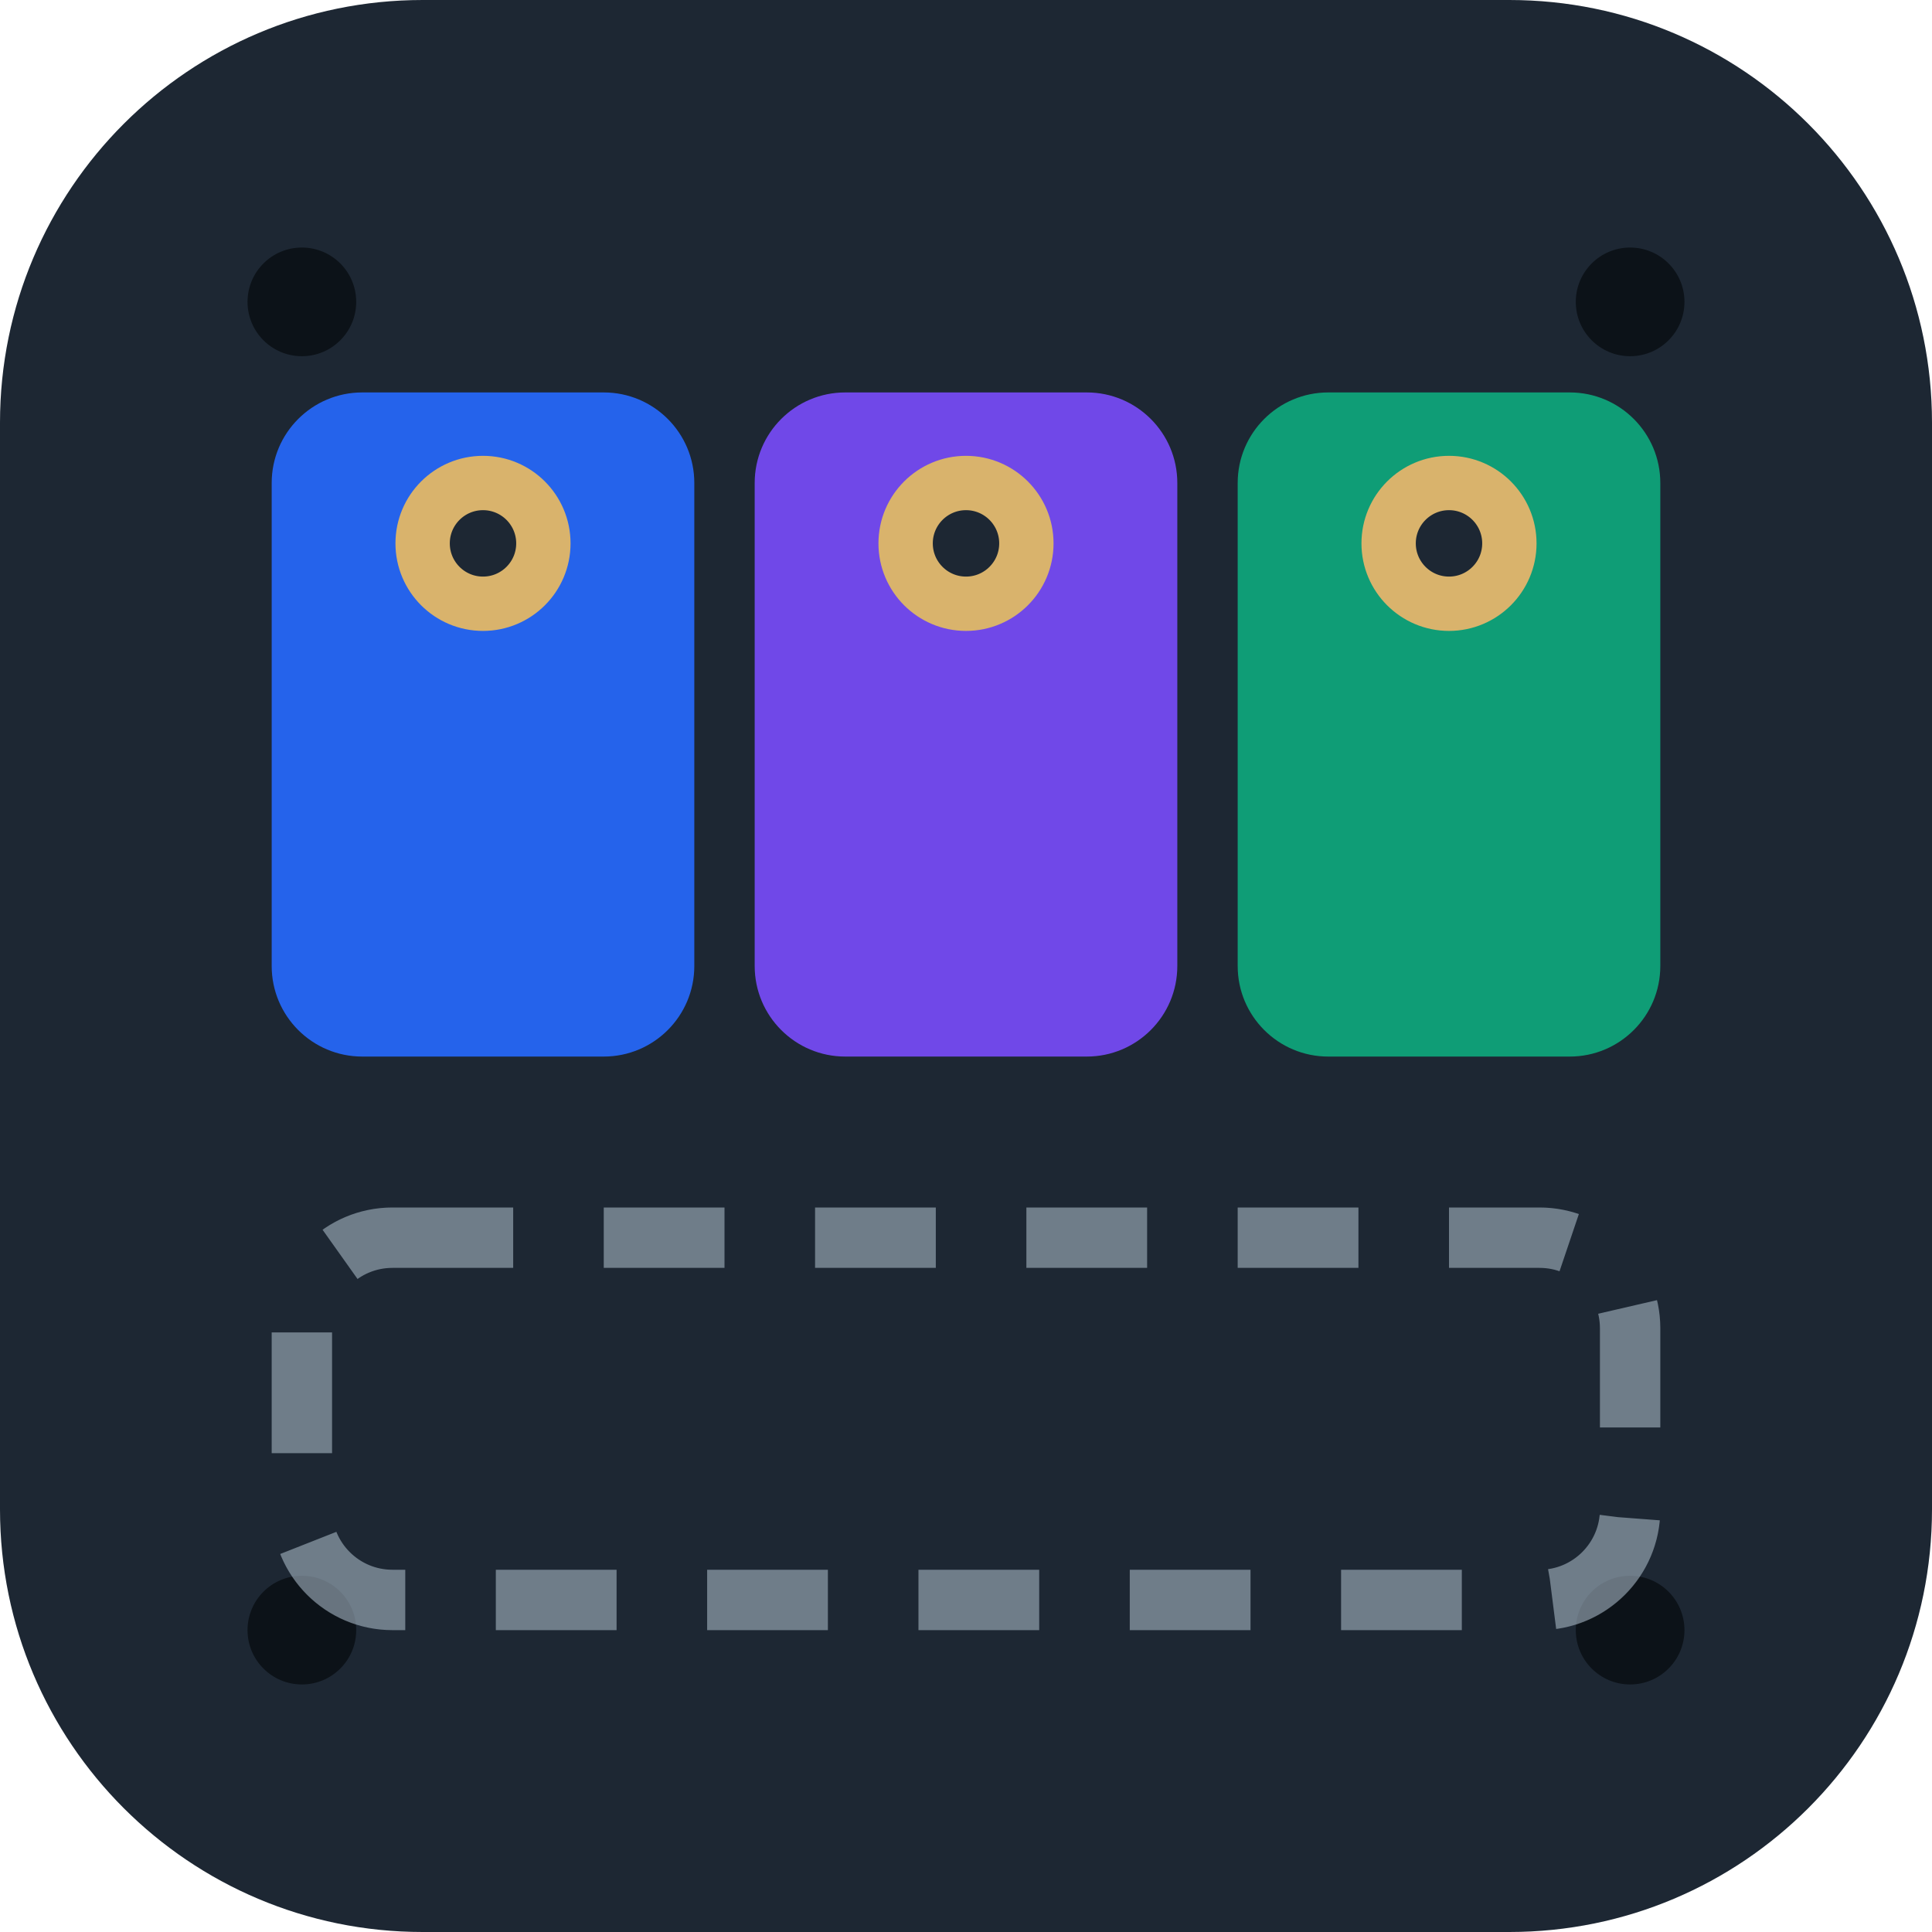
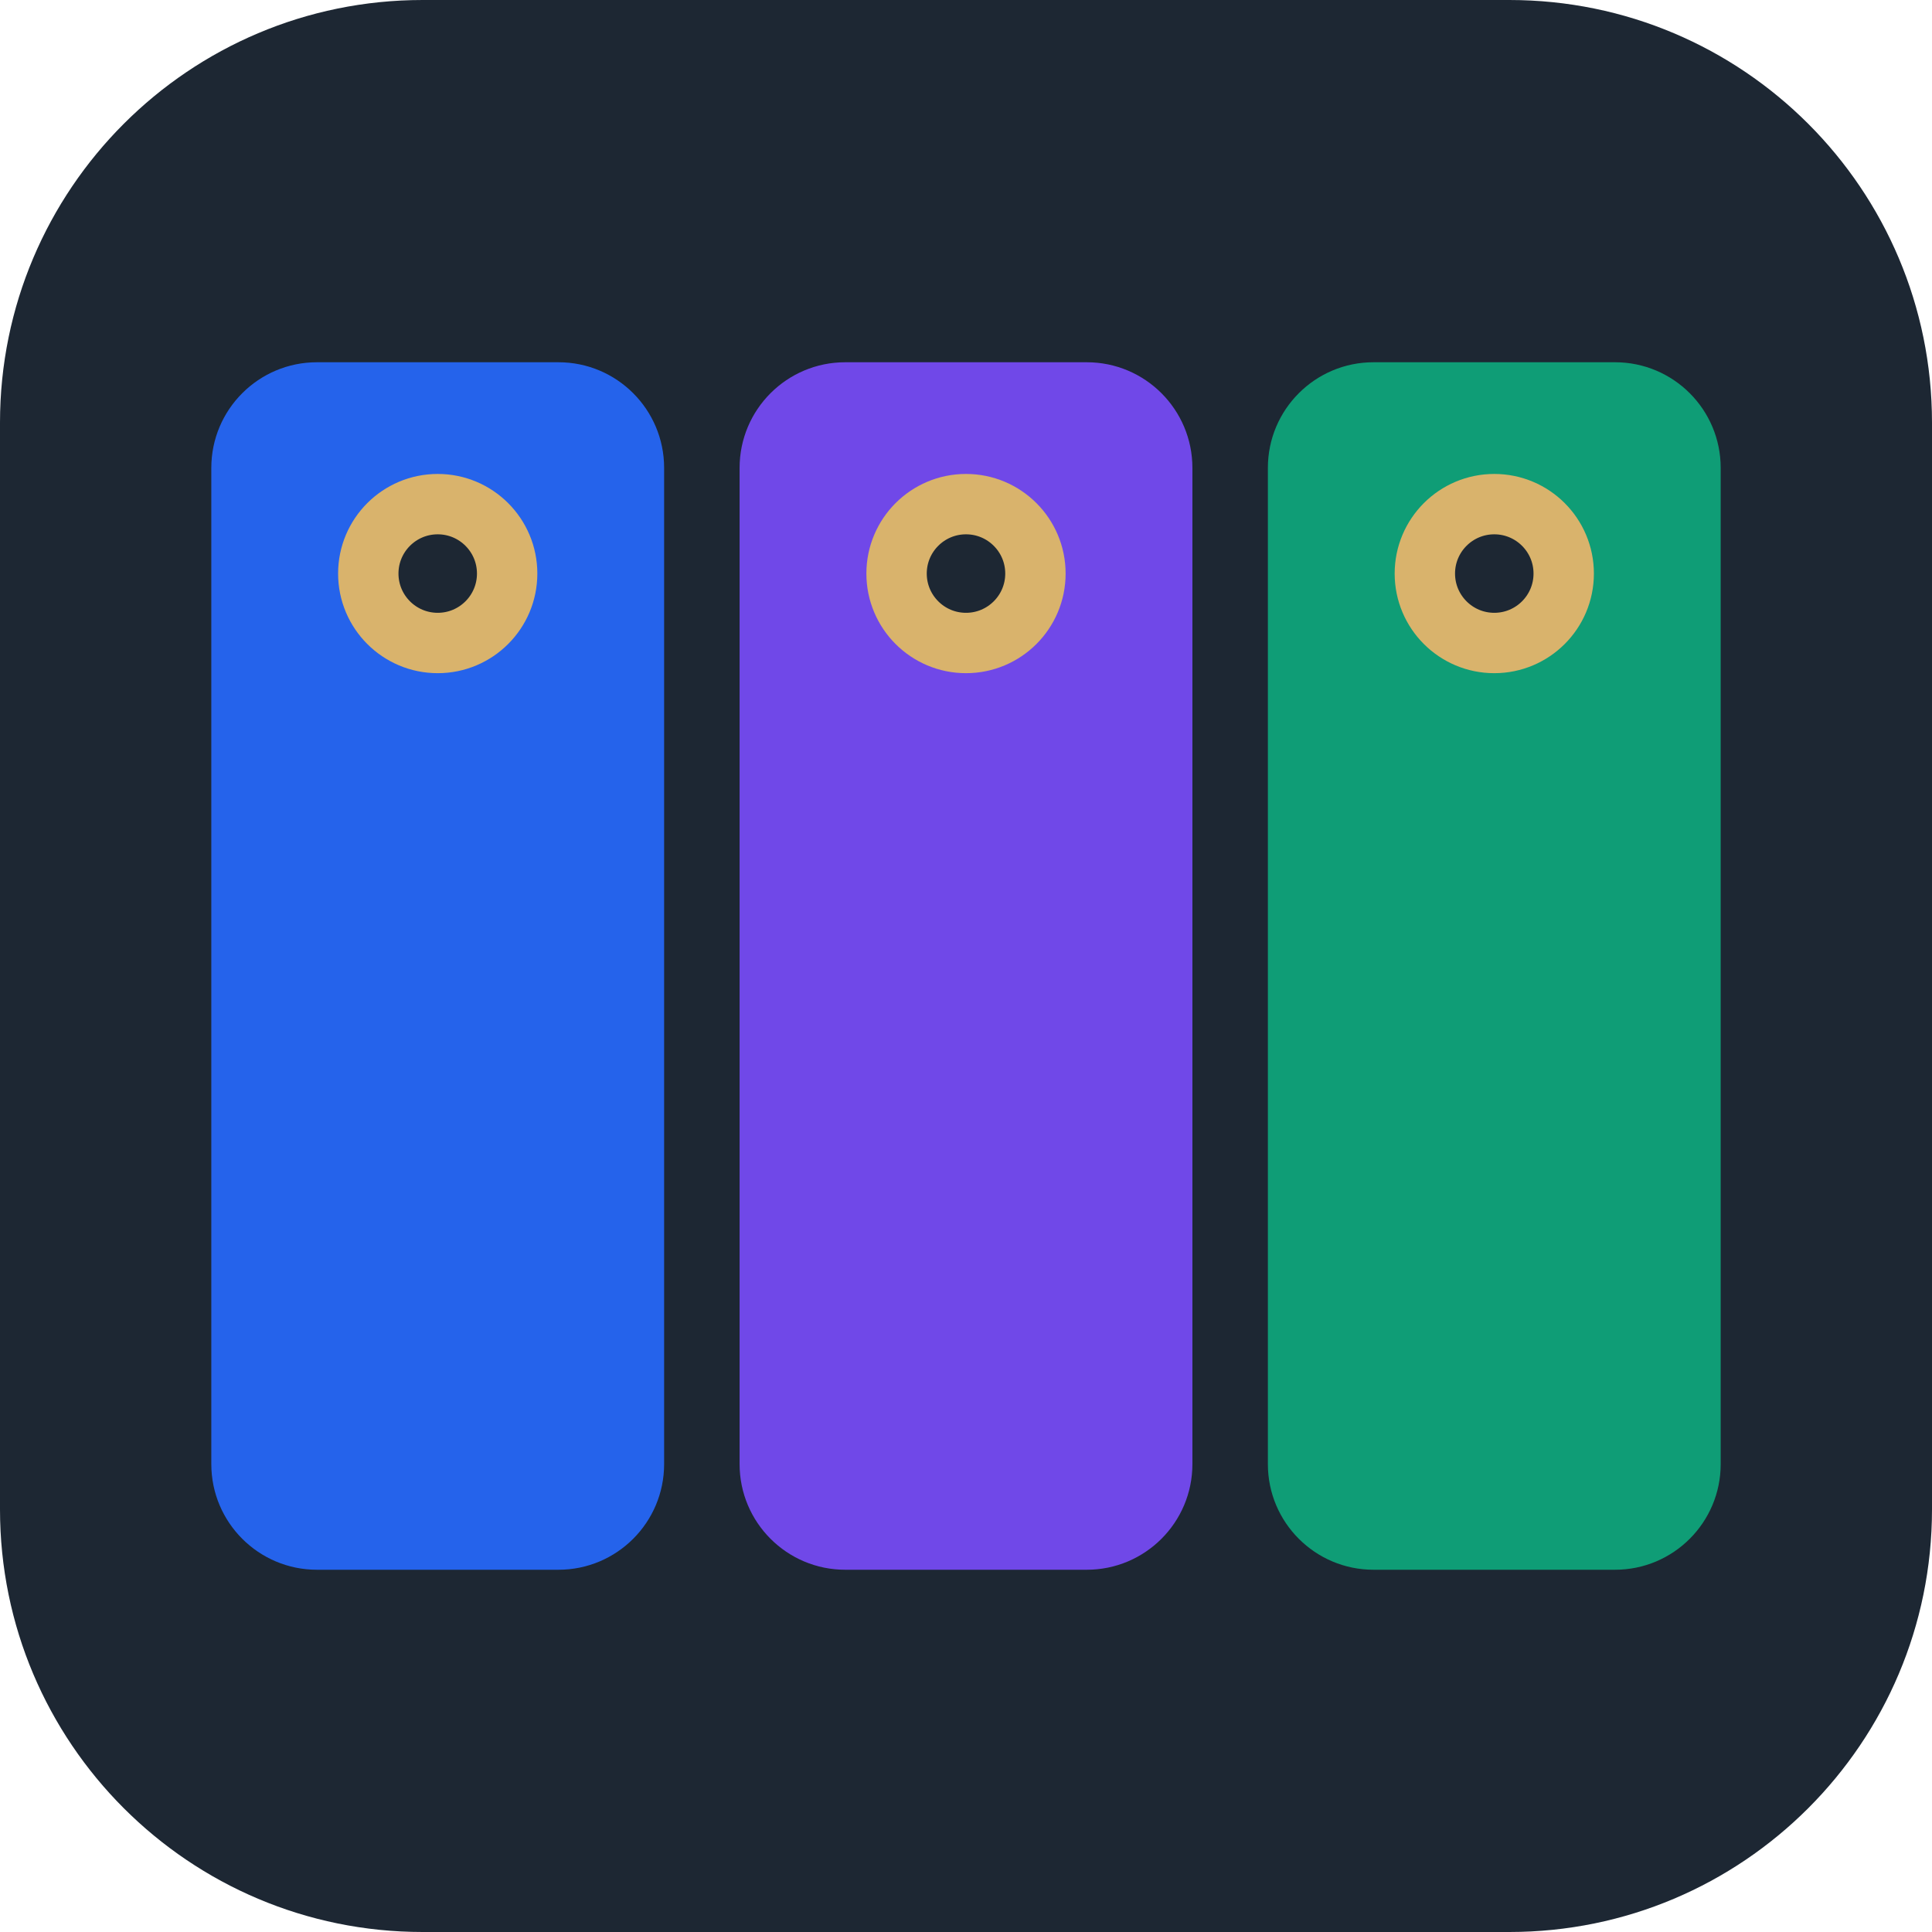
<svg xmlns="http://www.w3.org/2000/svg" viewBox="0 0 64 64">
  <rect width="64" height="64" rx="14" fill="#1d2733" />
-   <g fill="#0c1218">
-     <circle cx="10" cy="10" r="1.8" />
-     <circle cx="54" cy="10" r="1.8" />
-     <circle cx="10" cy="54" r="1.8" />
-     <circle cx="54" cy="54" r="1.8" />
+   <rect x="7" y="12" width="15" height="40" rx="3.5" fill="#2563eb" />
+   <rect x="24.5" y="12" width="15" height="40" rx="3.5" fill="#7048e8" />
+   <rect x="42" y="12" width="15" height="40" rx="3.5" fill="#0f9d76" />
+   <g fill="#1d2733" stroke="#d9b36c" stroke-width="2">
+     <circle cx="14.5" cy="19" r="2.3" />
+     <circle cx="32" cy="19" r="2.3" />
+     <circle cx="49.5" cy="19" r="2.3" />
  </g>
-   <rect x="9" y="13" width="14" height="22" rx="3" fill="#2563eb" />
-   <rect x="25" y="13" width="14" height="22" rx="3" fill="#7048e8" />
-   <rect x="41" y="13" width="14" height="22" rx="3" fill="#0f9d76" />
-   <g fill="#1d2733" stroke="#d9b36c" stroke-width="1.8">
-     <circle cx="16" cy="18" r="2" />
-     <circle cx="32" cy="18" r="2" />
-     <circle cx="48" cy="18" r="2" />
-   </g>
-   <rect x="10" y="41" width="44" height="12" rx="3" fill="none" stroke="#a6b5c3" stroke-opacity=".6" stroke-width="2" stroke-dasharray="4 3" />
</svg>
